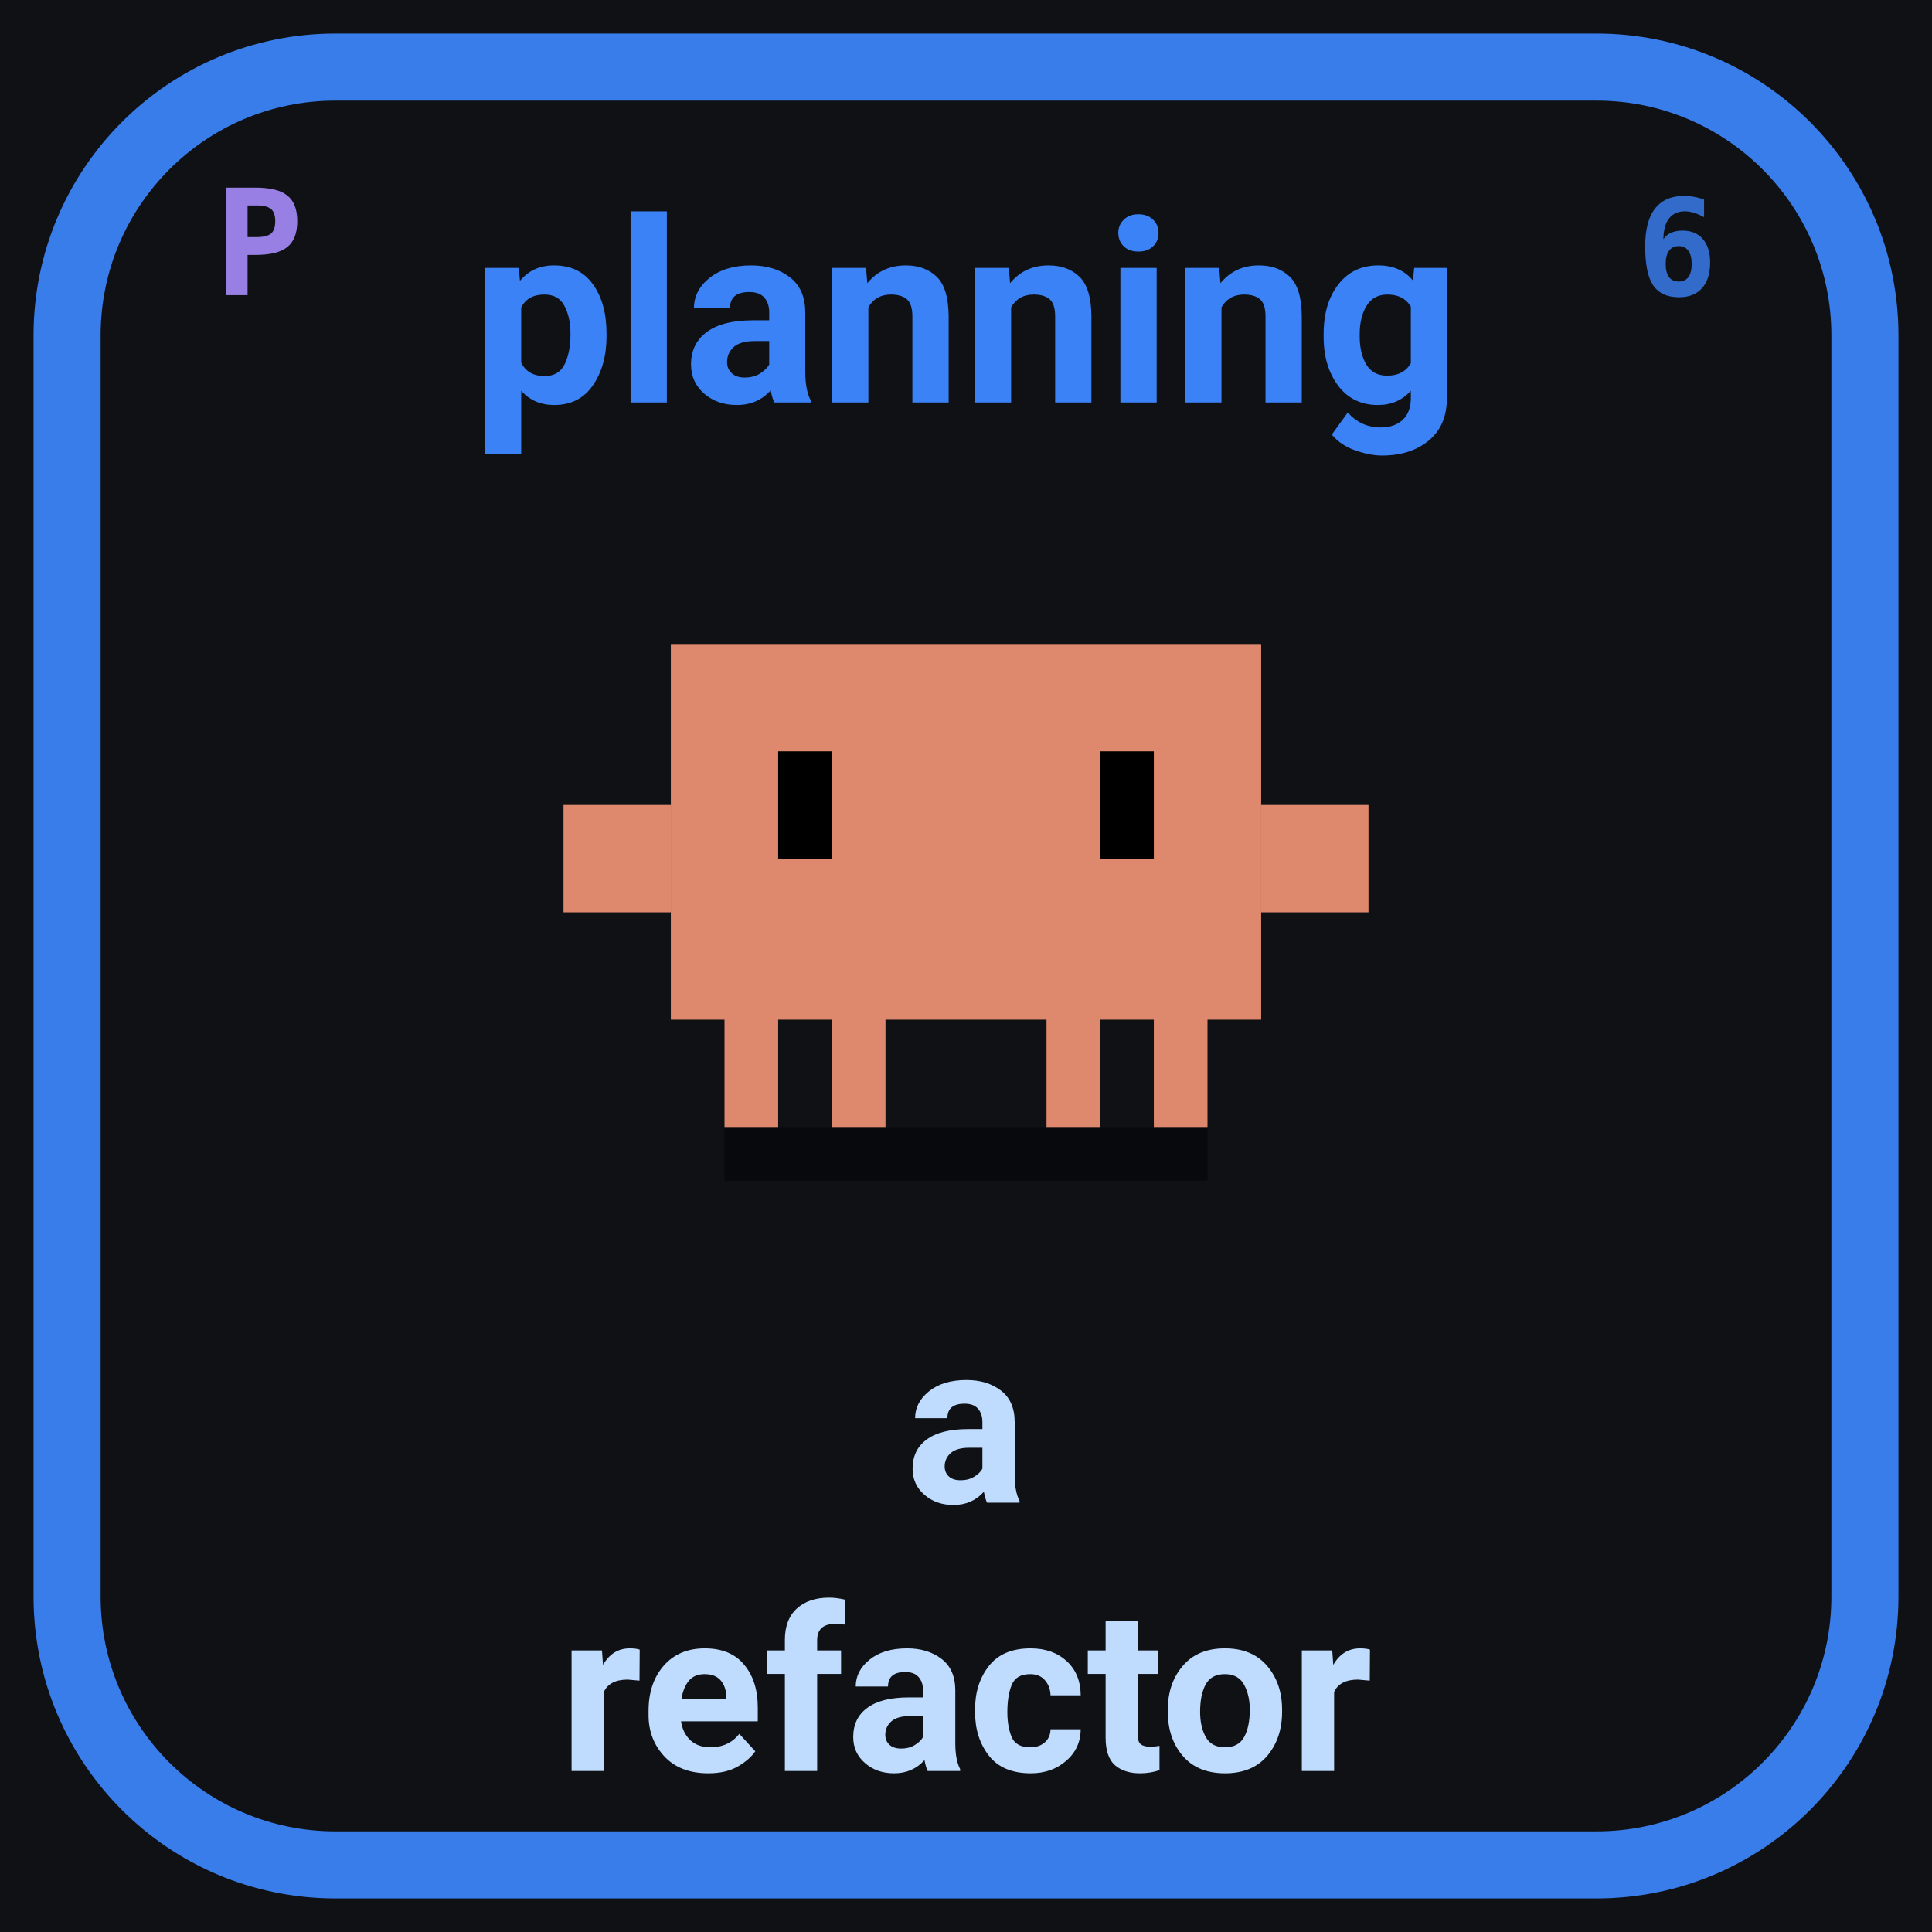
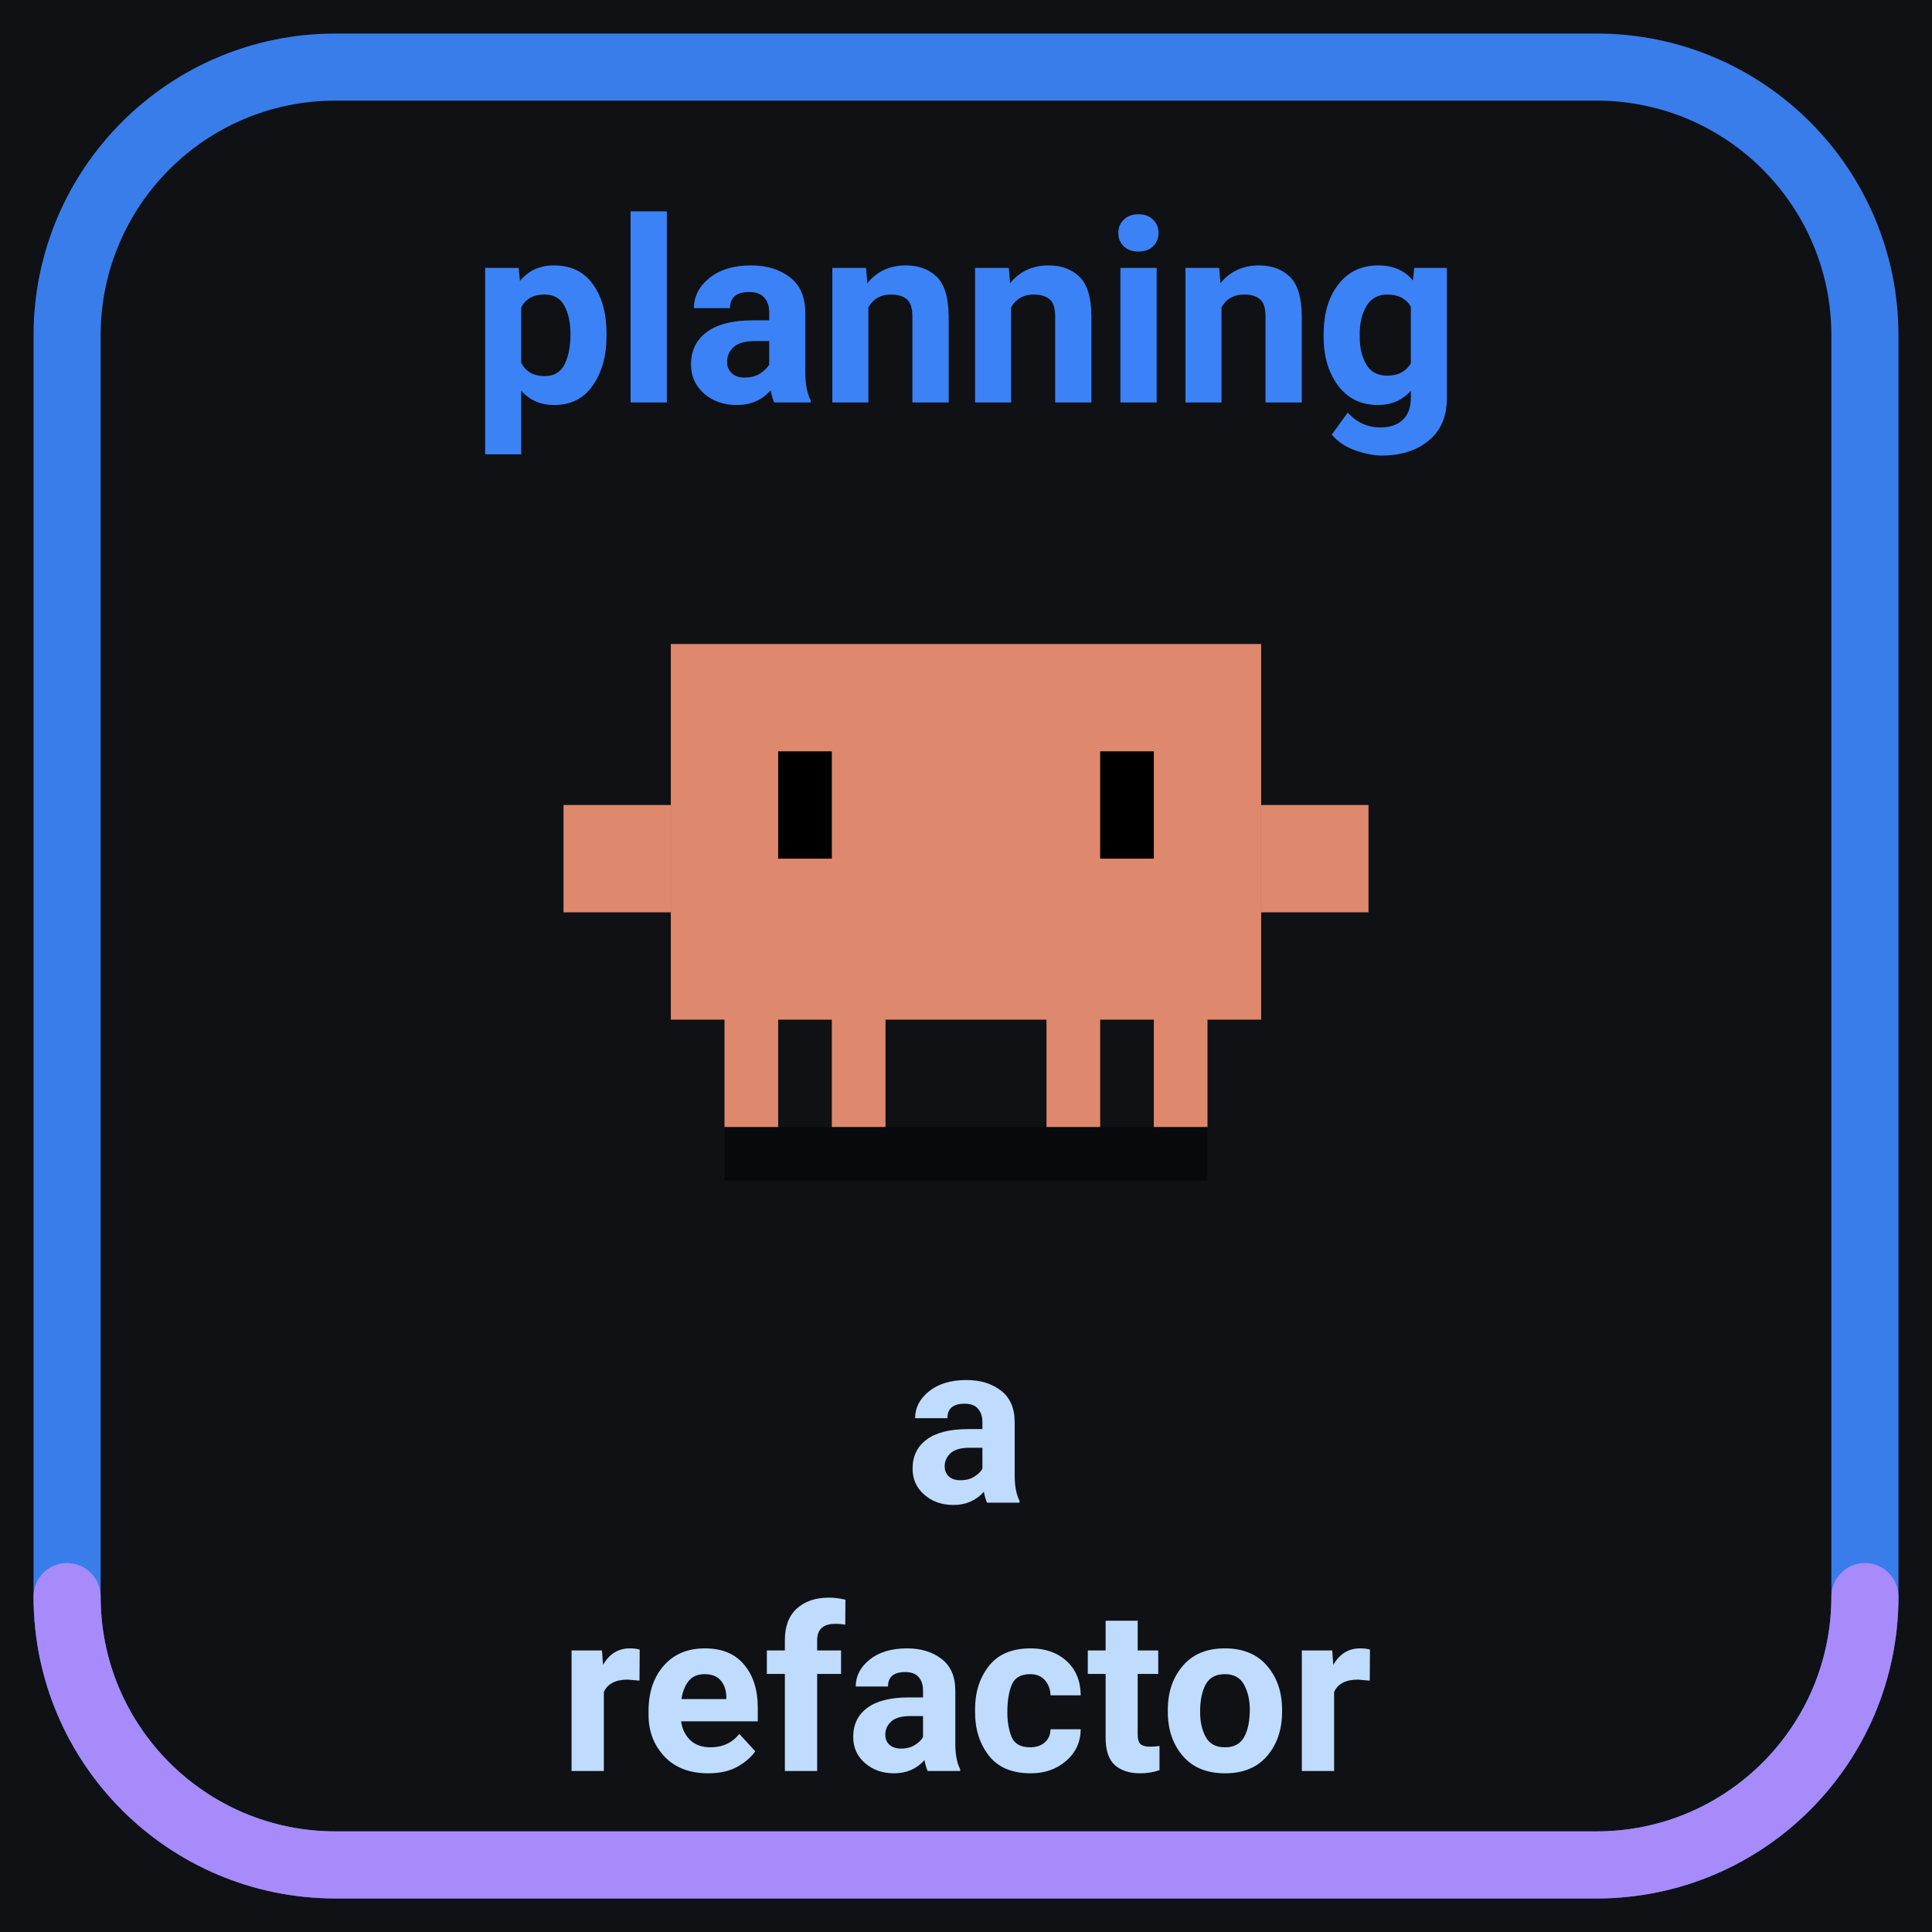
<svg xmlns="http://www.w3.org/2000/svg" width="144" height="144" viewBox="0 0 144 144">
  <rect width="144" height="144" fill="#0f1115" />
  <rect x="5" y="5" width="134" height="134" rx="20" fill="none" stroke="#3b82f6" stroke-width="5" stroke-linejoin="round" opacity="0.95" />
-   <text x="128" y="22" font-family="ui-monospace,SFMono-Regular,Menlo,monospace" font-size="10" font-weight="700" fill="#3b82f6" opacity="0.8" text-anchor="end">6</text>
-   <text x="16" y="22" font-family="ui-monospace,SFMono-Regular,Menlo,monospace" font-size="11" font-weight="700" fill="#a78bfa" opacity="0.9" text-anchor="start">P</text>
+   <path d="M5 119 A20 20 0 0 0 25 139 H119 A20 20 0 0 0 139 119" fill="none" stroke="#a78bfa" stroke-width="5" stroke-linecap="round" />
  <text x="72" y="30" font-family="-apple-system,Segoe UI,Roboto,sans-serif" font-size="19" font-weight="700" fill="#3b82f6" text-anchor="middle">planning</text>
  <g transform="translate(0,8)">
    <g transform="translate(42 16) scale(4)">
      <rect x="3" y="15" width="9" height="1" fill="#000" opacity="0.45" />
      <rect x="3" y="12" width="1" height="3" fill="#DE886D" />
      <rect x="5" y="12" width="1" height="3" fill="#DE886D" />
      <rect x="9" y="12" width="1" height="3" fill="#DE886D" />
      <rect x="11" y="12" width="1" height="3" fill="#DE886D" />
      <g transform="translate(7.5 13) scale(1 1.000) translate(-7.5 -13)">
        <rect x="2" y="6" width="11" height="7" fill="#DE886D" />
        <rect x="0" y="9" width="2" height="2" fill="#DE886D" />
        <rect x="13" y="9" width="2" height="2" fill="#DE886D" />
        <g transform="translate(7.5 9) scale(1 1) translate(-7.5 -9)">
          <rect x="4" y="8" width="1" height="2" fill="#000" />
          <rect x="10" y="8" width="1" height="2" fill="#000" />
        </g>
      </g>
    </g>
  </g>
  <text x="72" y="112" font-family="-apple-system,Segoe UI,Roboto,sans-serif" font-size="17" font-weight="600" fill="#bfdbfe" text-anchor="middle">a</text>
  <text x="72" y="132" font-family="-apple-system,Segoe UI,Roboto,sans-serif" font-size="17" font-weight="600" fill="#bfdbfe" text-anchor="middle">refactor</text>
</svg>
